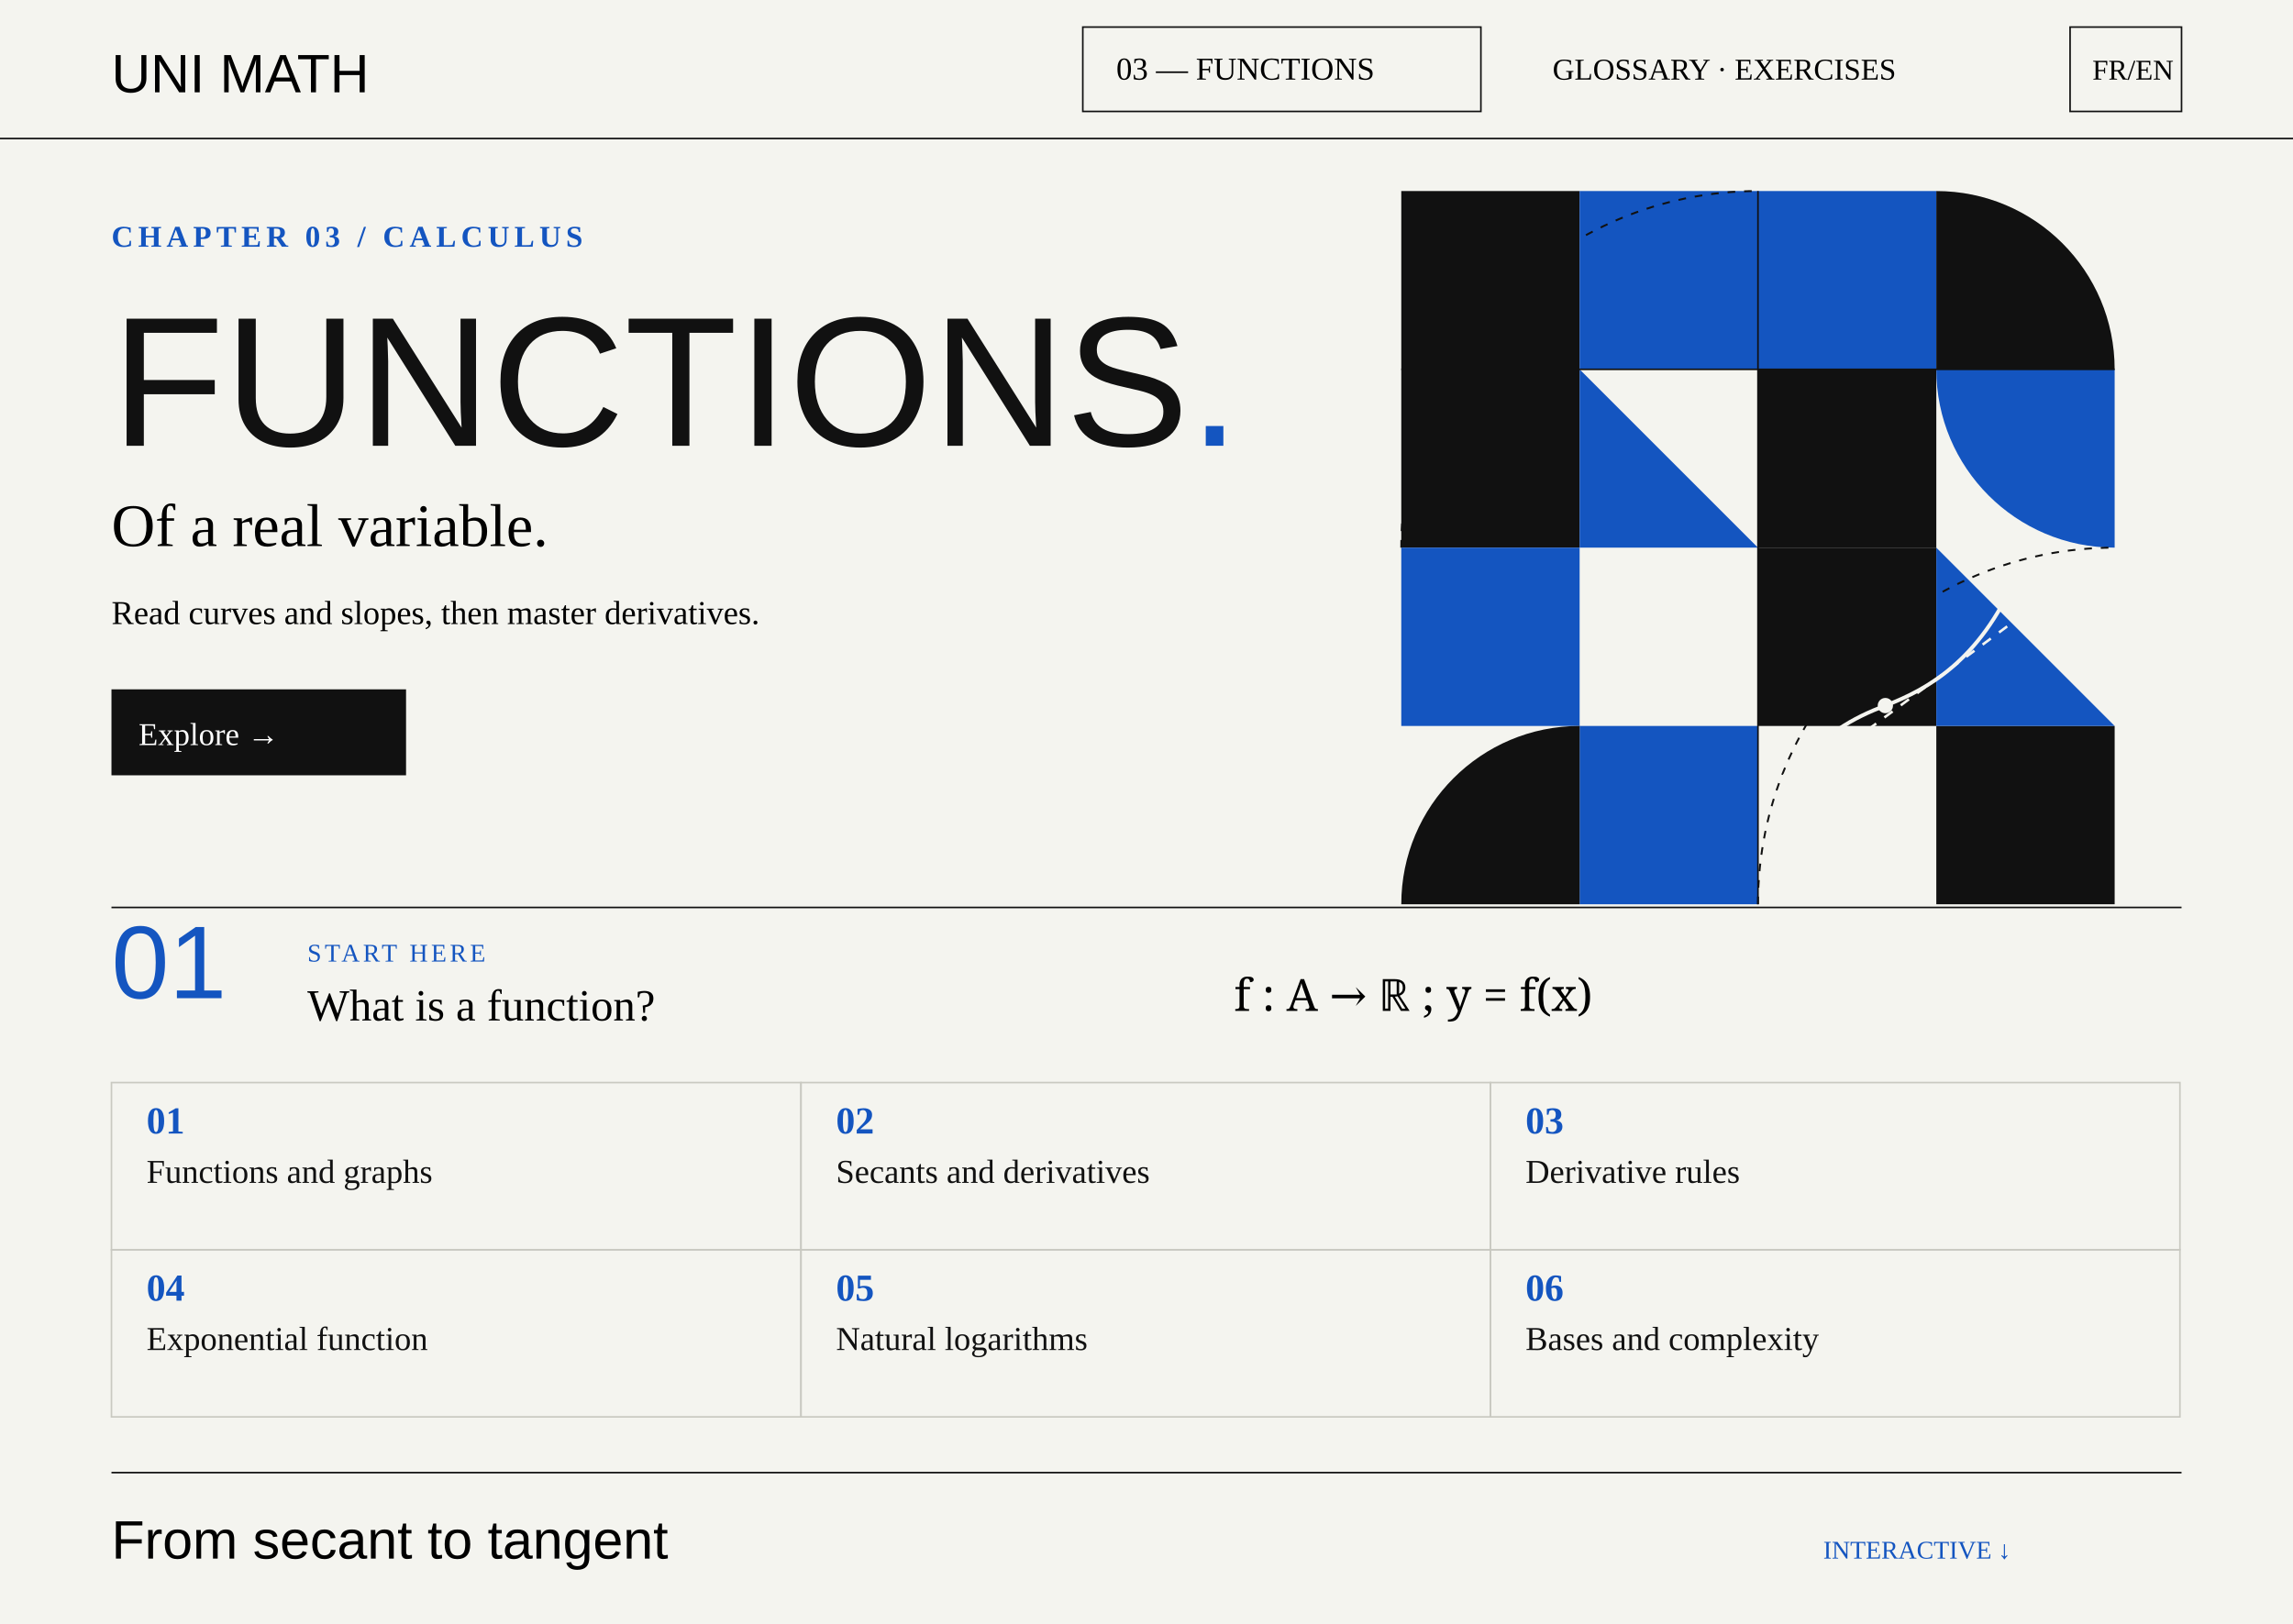
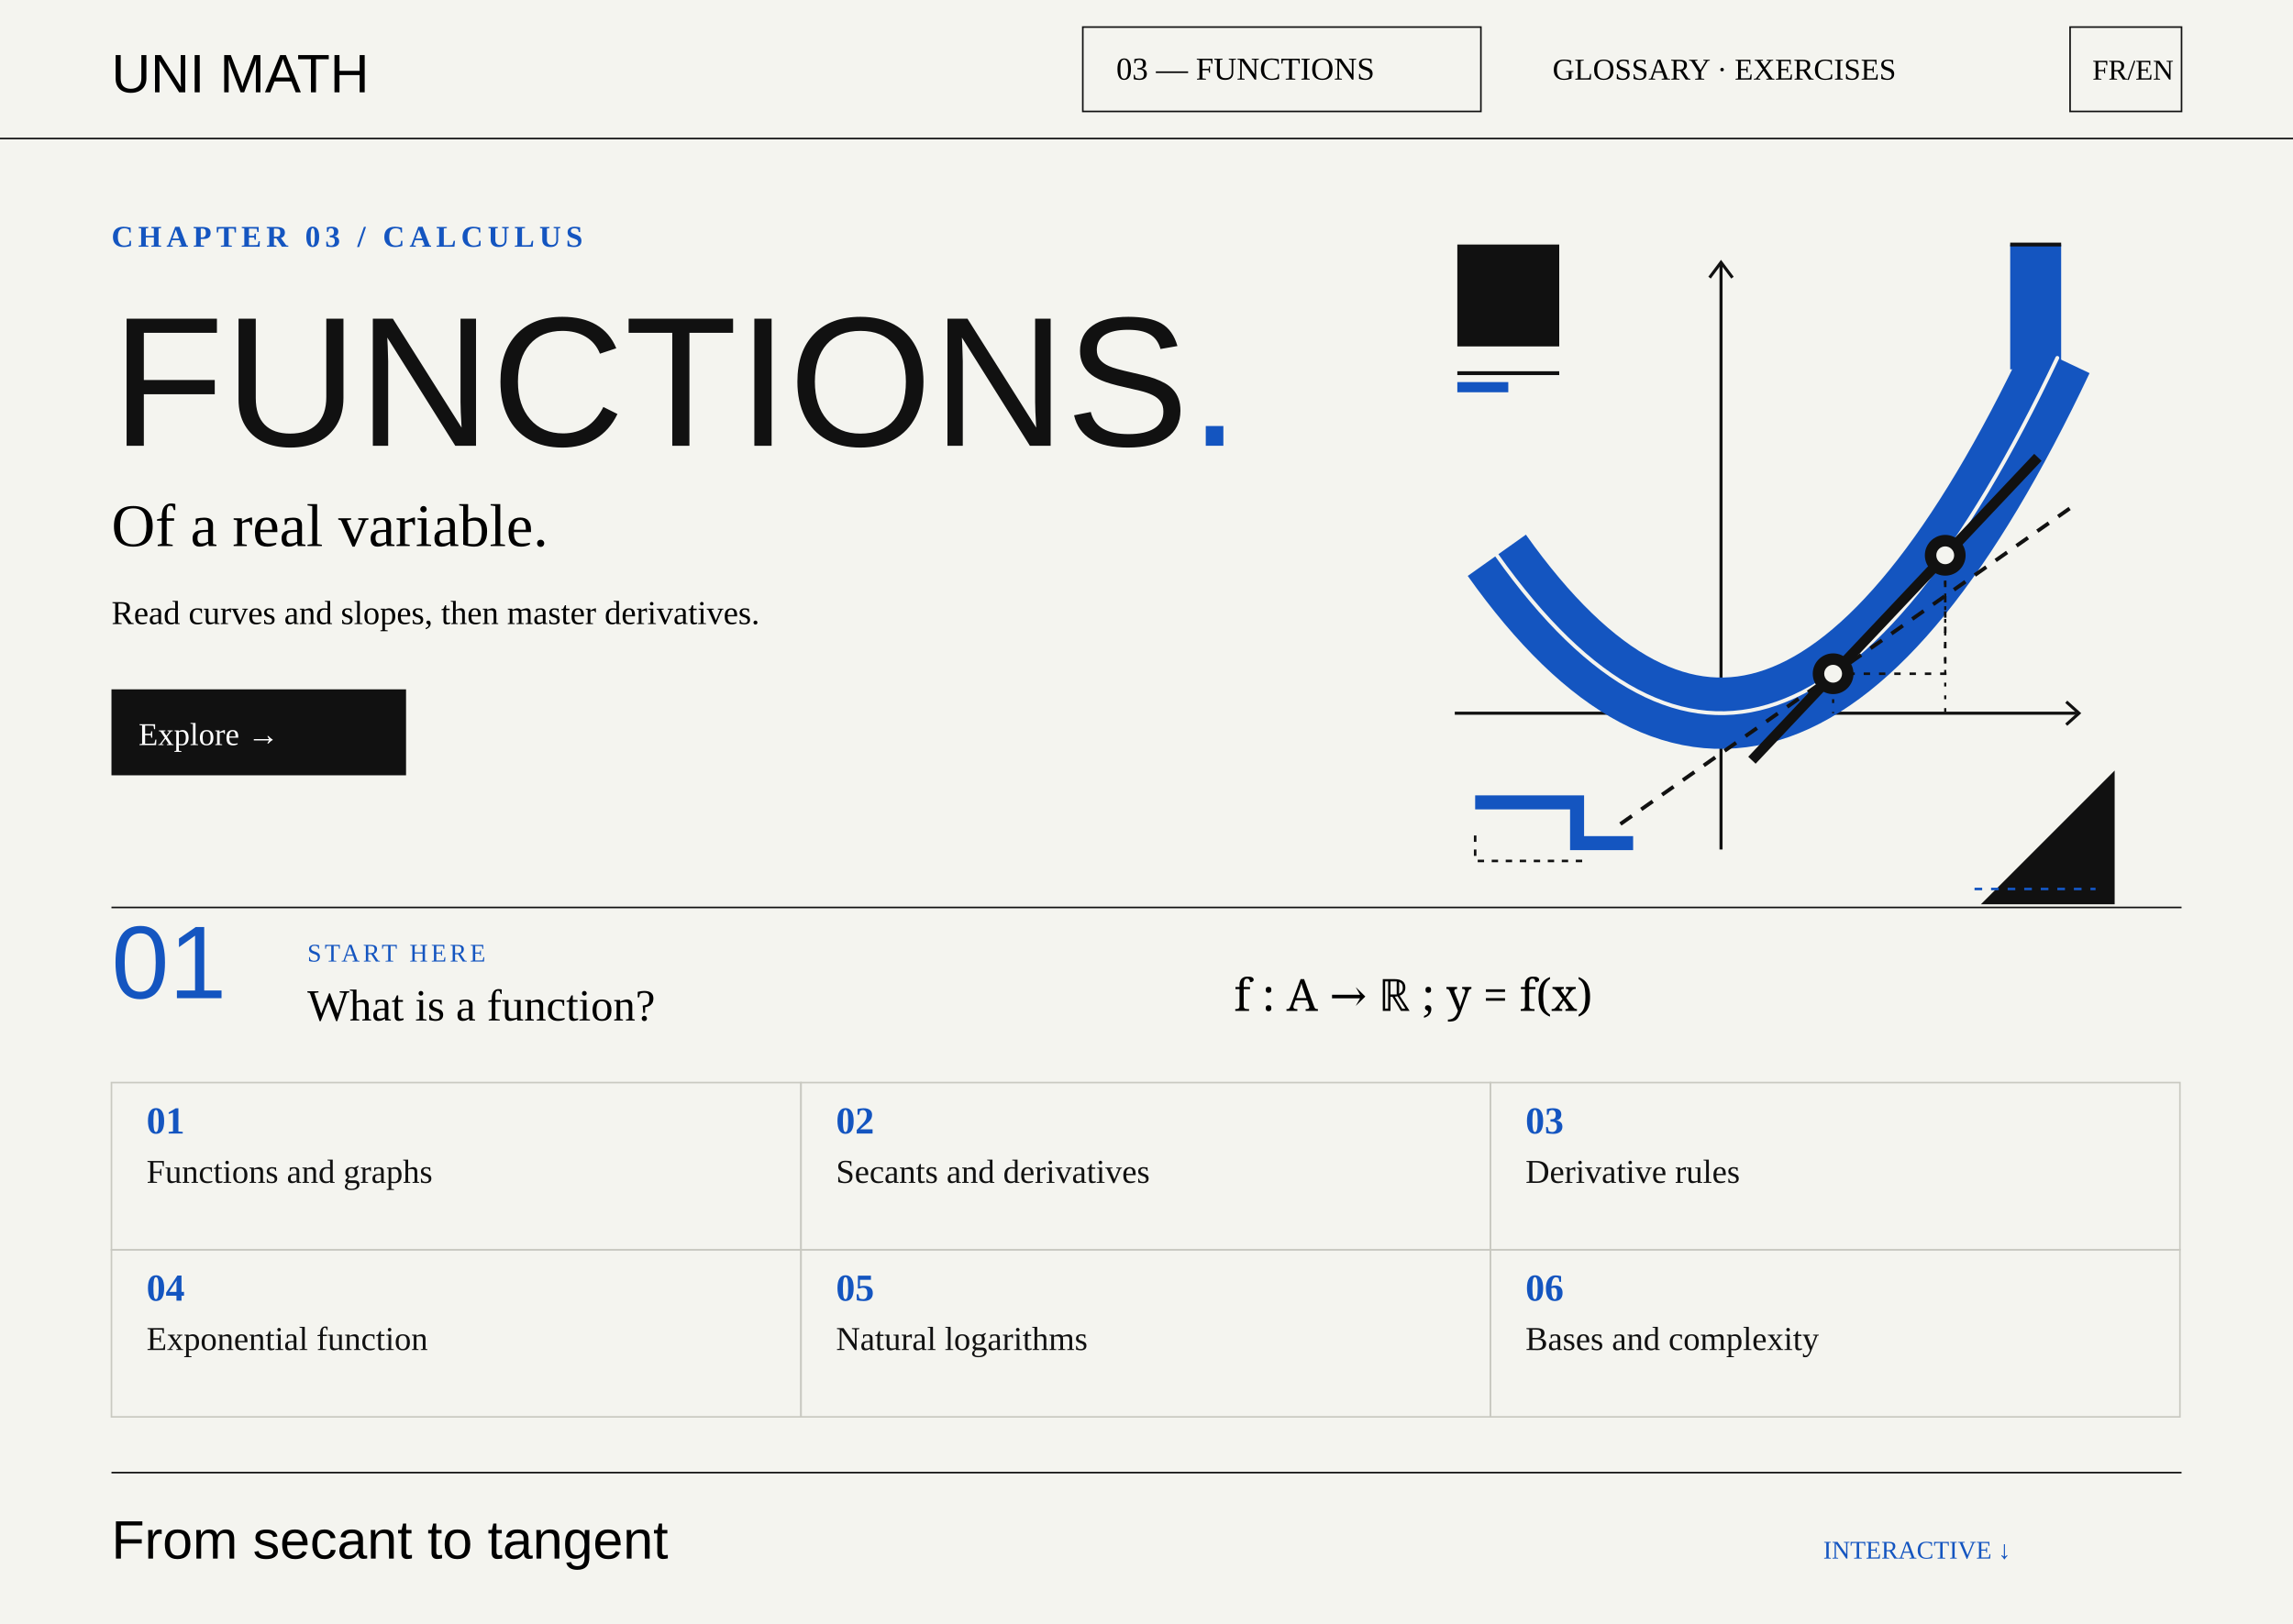
<svg xmlns="http://www.w3.org/2000/svg" viewBox="0 0 1440 1020" role="img" aria-labelledby="title desc">
  <rect width="1440" height="1020" fill="#F4F4EF" />
  <text x="70" y="58" font-family="Impact,Arial" font-size="34">UNI MATH</text>
  <rect x="680" y="17" width="250" height="53" fill="none" stroke="#111" />
  <text x="701" y="50" font-size="20">03 — FUNCTIONS</text>
  <text x="975" y="50" font-size="19">GLOSSARY  ·  EXERCISES</text>
  <rect x="1300" y="17" width="70" height="53" fill="none" stroke="#111" />
  <text x="1314" y="50" font-size="18">FR/EN</text>
  <path d="M0 87H1440" stroke="#111" />
  <text x="70" y="155" font-size="19" font-weight="bold" letter-spacing="3" fill="#1455C0">CHAPTER 03 / CALCULUS</text>
  <text x="70" y="280" font-family="Impact,Arial Narrow,Arial" font-size="116" fill="#111">FUNCTIONS<tspan fill="#1455C0">.</tspan>
  </text>
  <text x="70" y="343" font-size="38">Of a real variable.</text>
  <text x="70" y="392" font-size="21">Read curves and slopes, then master derivatives.</text>
  <rect x="70" y="433" width="185" height="54" fill="#111" />
  <text x="87" y="468" font-size="20" fill="#FFF">Explore  →</text>
  <g transform="translate(880 120) scale(.8)">
    <rect width="560" height="560" fill="#F4F4EF" />
-     <path d="M0 0H140V280H0Z" fill="#111111" />
-     <path d="M140 0H420V140H140Z" fill="#1455C0" />
-     <path d="M420 0A140 140 0 0 1 560 140H420Z" fill="#111111" />
-     <path d="M140 140L280 280H140Z" fill="#1455C0" />
-     <path d="M280 140H420V280H280Z" fill="#111111" />
-     <path d="M420 140A140 140 0 0 0 560 280V140Z" fill="#1455C0" />
-     <path d="M0 280H140V420H280V560H140V420H0Z" fill="#1455C0" />
-     <path d="M280 280H420V420H560V560H420V420H280Z" fill="#111111" />
-     <path d="M420 280L560 420H420Z" fill="#1455C0" />
-     <path d="M0 560A140 140 0 0 1 140 420V560Z" fill="#111111" />
-     <path d="M0 140H560M280 0V560" fill="none" stroke="#111111" stroke-width="1.25" />
-     <path d="M0 280A280 280 0 0 1 280 0M280 560A280 280 0 0 1 560 280" fill="none" stroke="#111111" stroke-width="1.5" stroke-dasharray="6 7" />
-     <path d="M300 460C334 425 354 414 380 404C414 391 454 368 482 304" fill="none" stroke="#F4F4EF" stroke-width="3" />
-     <circle cx="380" cy="404" r="6" fill="#F4F4EF" />
-     <path d="M315 461L501 323" fill="none" stroke="#F4F4EF" stroke-width="2" stroke-dasharray="8 8" />
+     <path d="M44 42H124V122H44Z" fill="#111111" />
+     <path d="M44 143H124" stroke="#111111" stroke-width="3" />
+     <path d="M44 154H84" stroke="#1455C0" stroke-width="8" />
+     <path d="M478 42H518V140H478Z" fill="#1455C0" />
+     <path d="M478 42H518" stroke="#111111" stroke-width="3" />
+     <path d="M42 410H530M251 58V517" fill="none" stroke="#111111" stroke-width="2.4" />
+     <path d="M522 401L532 410L522 419M242 68L251 56L260 68" fill="none" stroke="#111111" stroke-width="2.4" />
+     <path d="M75 286Q295 596 515 131" fill="none" stroke="#1455C0" stroke-width="56" stroke-linecap="butt" />
+     <path d="M75 286Q295 596 515 131" fill="none" stroke="#F4F4EF" stroke-width="3" stroke-linecap="round" />
+     <path d="M172 497L525 249" fill="none" stroke="#111111" stroke-width="3" stroke-dasharray="11 9" />
+     <path d="M278 444L497 212" fill="none" stroke="#111111" stroke-width="8" stroke-linecap="square" />
+     <path d="M339 379H427V286" fill="none" stroke="#111111" stroke-width="2" stroke-dasharray="5 7" />
+     <path d="M339 379V410M427 286V410" fill="none" stroke="#111111" stroke-width="1.7" stroke-dasharray="3 7" />
+     <circle cx="339" cy="379" r="16" fill="#111111" />
+     <circle cx="339" cy="379" r="7" fill="#F4F4EF" />
+     <circle cx="427" cy="286" r="16" fill="#111111" />
+     <circle cx="427" cy="286" r="7" fill="#F4F4EF" />
+     <path d="M58 480H138V512H182" fill="none" stroke="#1455C0" stroke-width="11" />
+     <path d="M58 506V526H142" fill="none" stroke="#111111" stroke-width="2" stroke-dasharray="5 6" />
+     <path d="M455 560L560 455V560Z" fill="#111111" />
+     <path d="M450 548H545" stroke="#1455C0" stroke-width="2" stroke-dasharray="6 7" />
  </g>
  <path d="M70 570H1370" stroke="#111" />
  <text x="70" y="627" fill="#1455C0" font-family="Impact,Arial" font-size="65">01</text>
  <text x="193" y="604" fill="#1455C0" letter-spacing="2" font-size="16">START HERE</text>
  <text x="193" y="641" font-size="28">What is a function?</text>
  <text x="775" y="635" font-family="Georgia" font-size="28">f : A → ℝ ; y = f(x)</text>
  <rect x="70" y="680" width="433" height="105" fill="none" stroke="#c9c9c1" />
  <text x="92" y="712" font-size="24" fill="#1455C0" font-weight="bold">01</text>
  <text x="92" y="743" font-size="21" fill="#111111">Functions and graphs</text>
  <rect x="503" y="680" width="433" height="105" fill="none" stroke="#c9c9c1" />
  <text x="525" y="712" font-size="24" fill="#1455C0" font-weight="bold">02</text>
  <text x="525" y="743" font-size="21" fill="#111111">Secants and derivatives</text>
  <rect x="936" y="680" width="433" height="105" fill="none" stroke="#c9c9c1" />
  <text x="958" y="712" font-size="24" fill="#1455C0" font-weight="bold">03</text>
  <text x="958" y="743" font-size="21" fill="#111111">Derivative rules</text>
  <rect x="70" y="785" width="433" height="105" fill="none" stroke="#c9c9c1" />
  <text x="92" y="817" font-size="24" fill="#1455C0" font-weight="bold">04</text>
  <text x="92" y="848" font-size="21" fill="#111111">Exponential function</text>
  <rect x="503" y="785" width="433" height="105" fill="none" stroke="#c9c9c1" />
  <text x="525" y="817" font-size="24" fill="#1455C0" font-weight="bold">05</text>
  <text x="525" y="848" font-size="21" fill="#111111">Natural logarithms</text>
  <rect x="936" y="785" width="433" height="105" fill="none" stroke="#c9c9c1" />
  <text x="958" y="817" font-size="24" fill="#1455C0" font-weight="bold">06</text>
  <text x="958" y="848" font-size="21" fill="#111111">Bases and complexity</text>
  <path d="M70 925H1370" stroke="#111" />
  <text x="70" y="979" font-family="Impact,Arial" font-size="34">From secant to tangent</text>
  <text x="1145" y="979" font-size="16" fill="#1455C0">INTERACTIVE ↓</text>
</svg>
